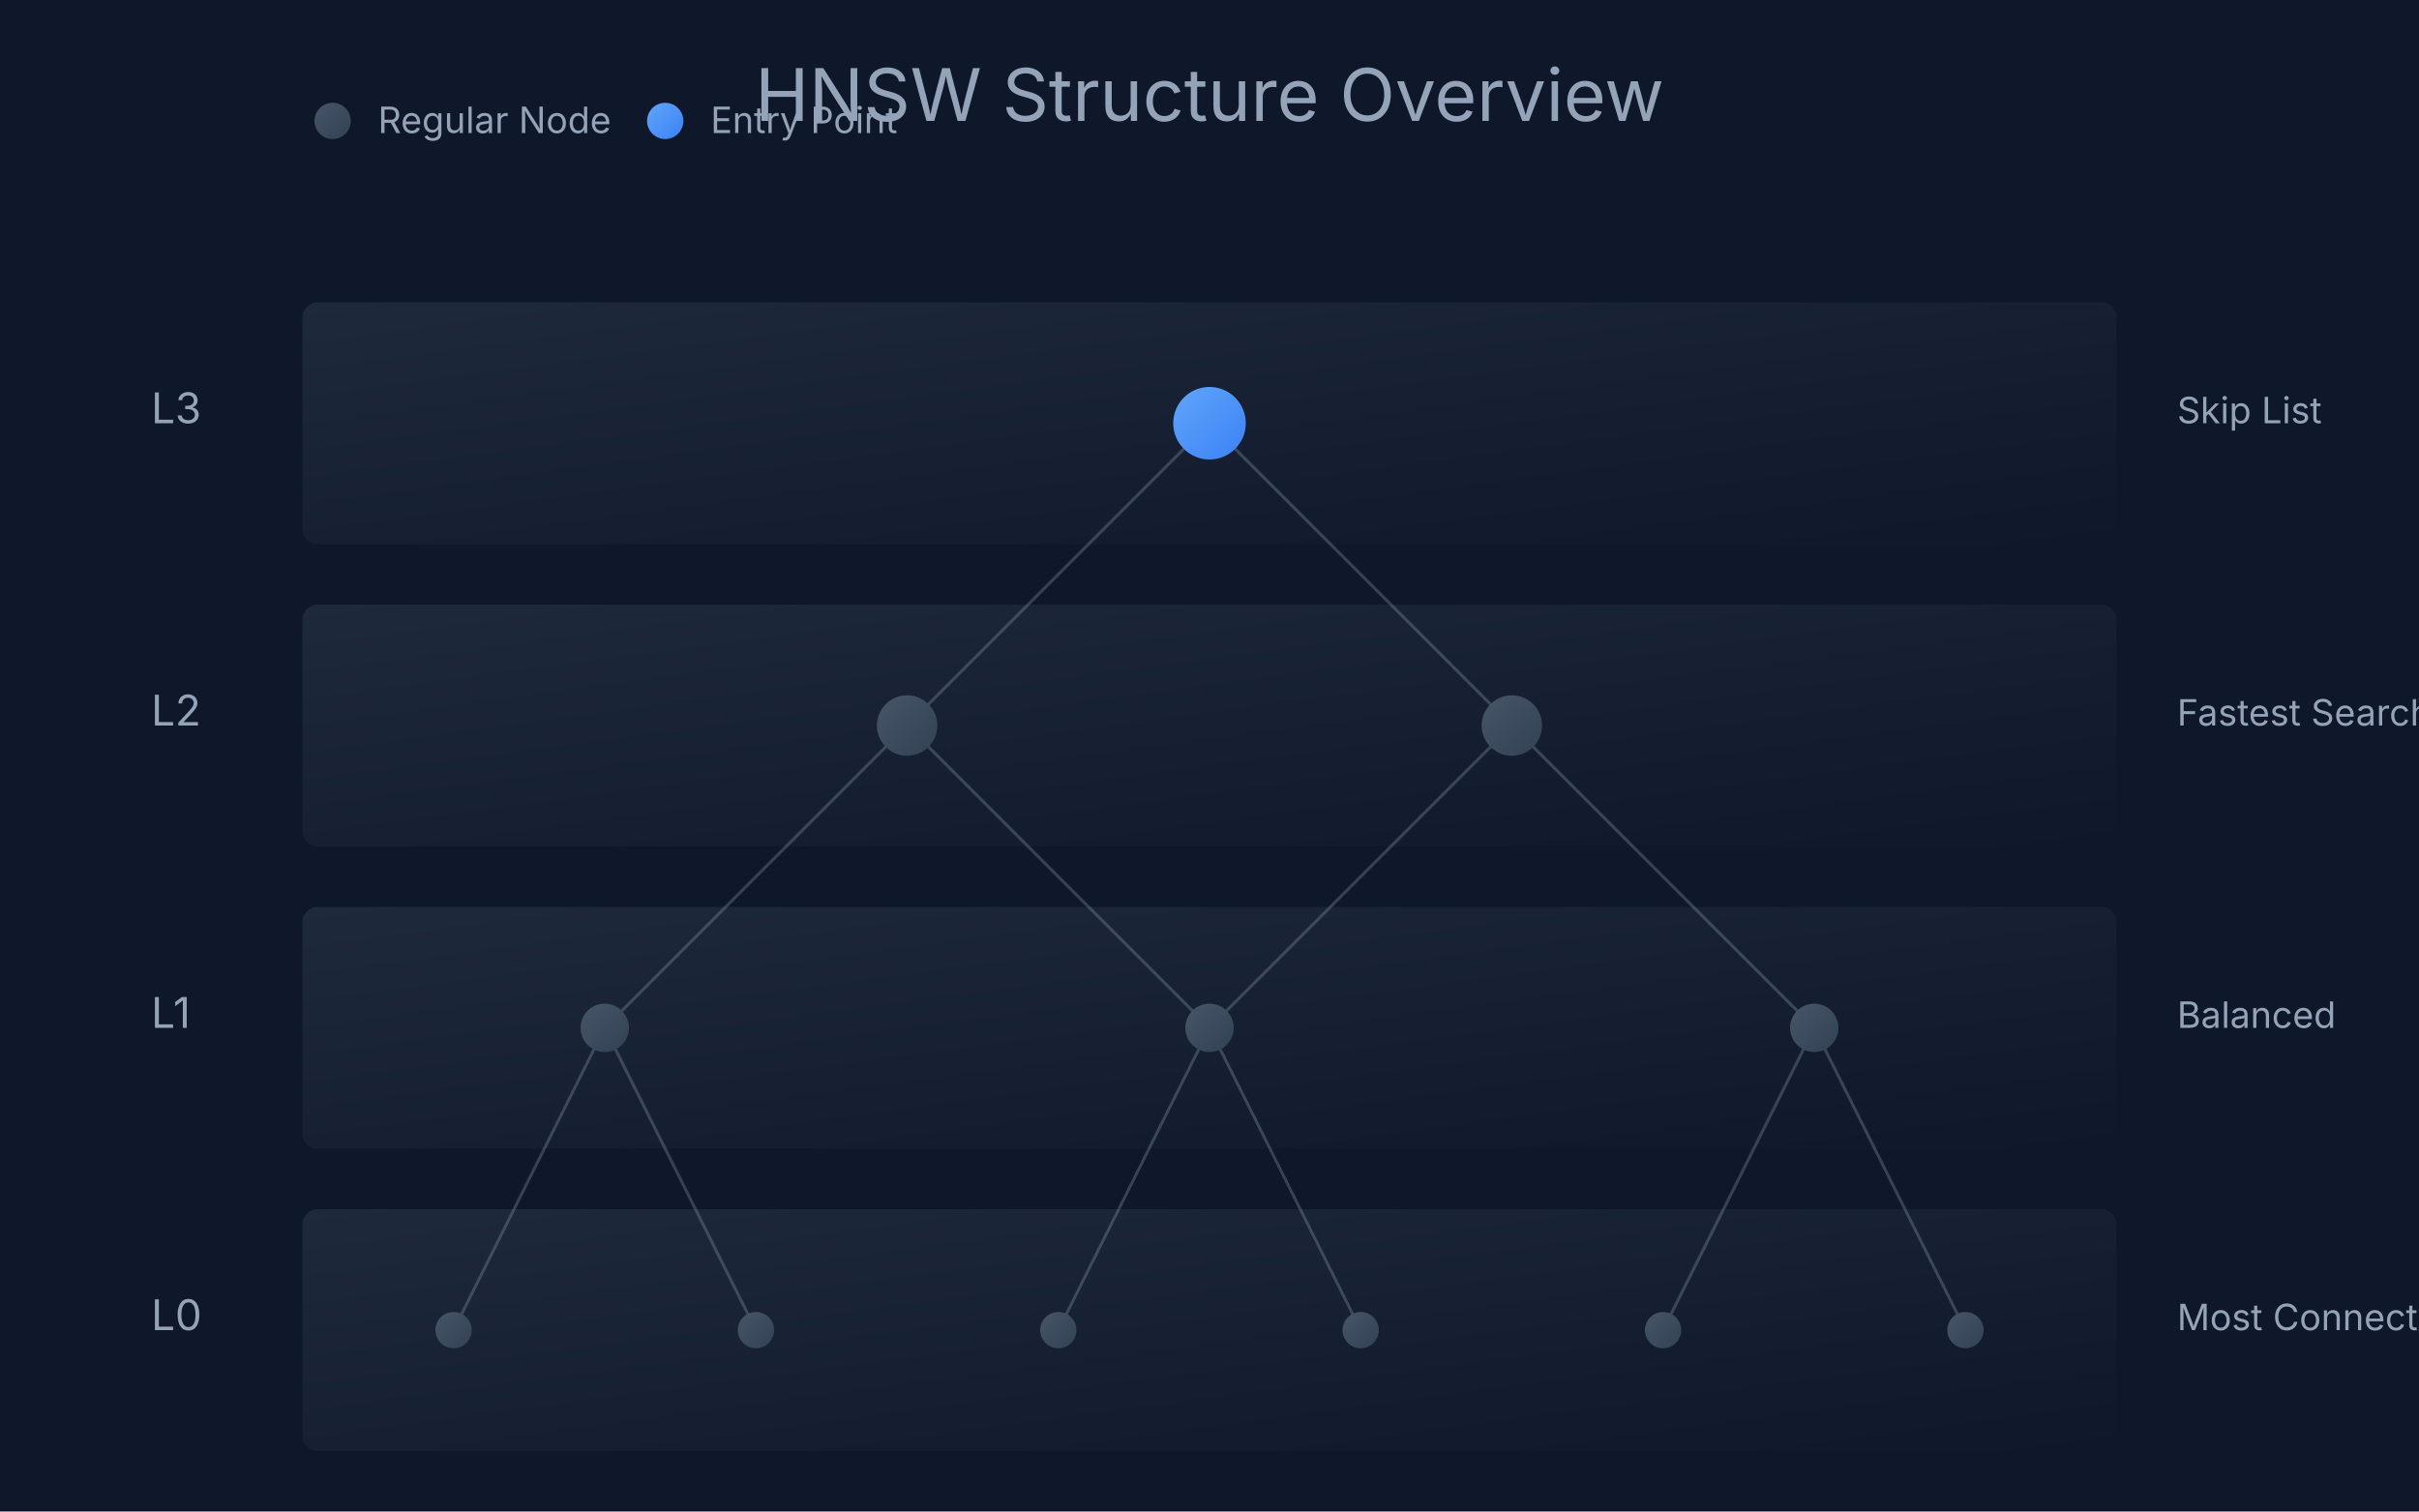
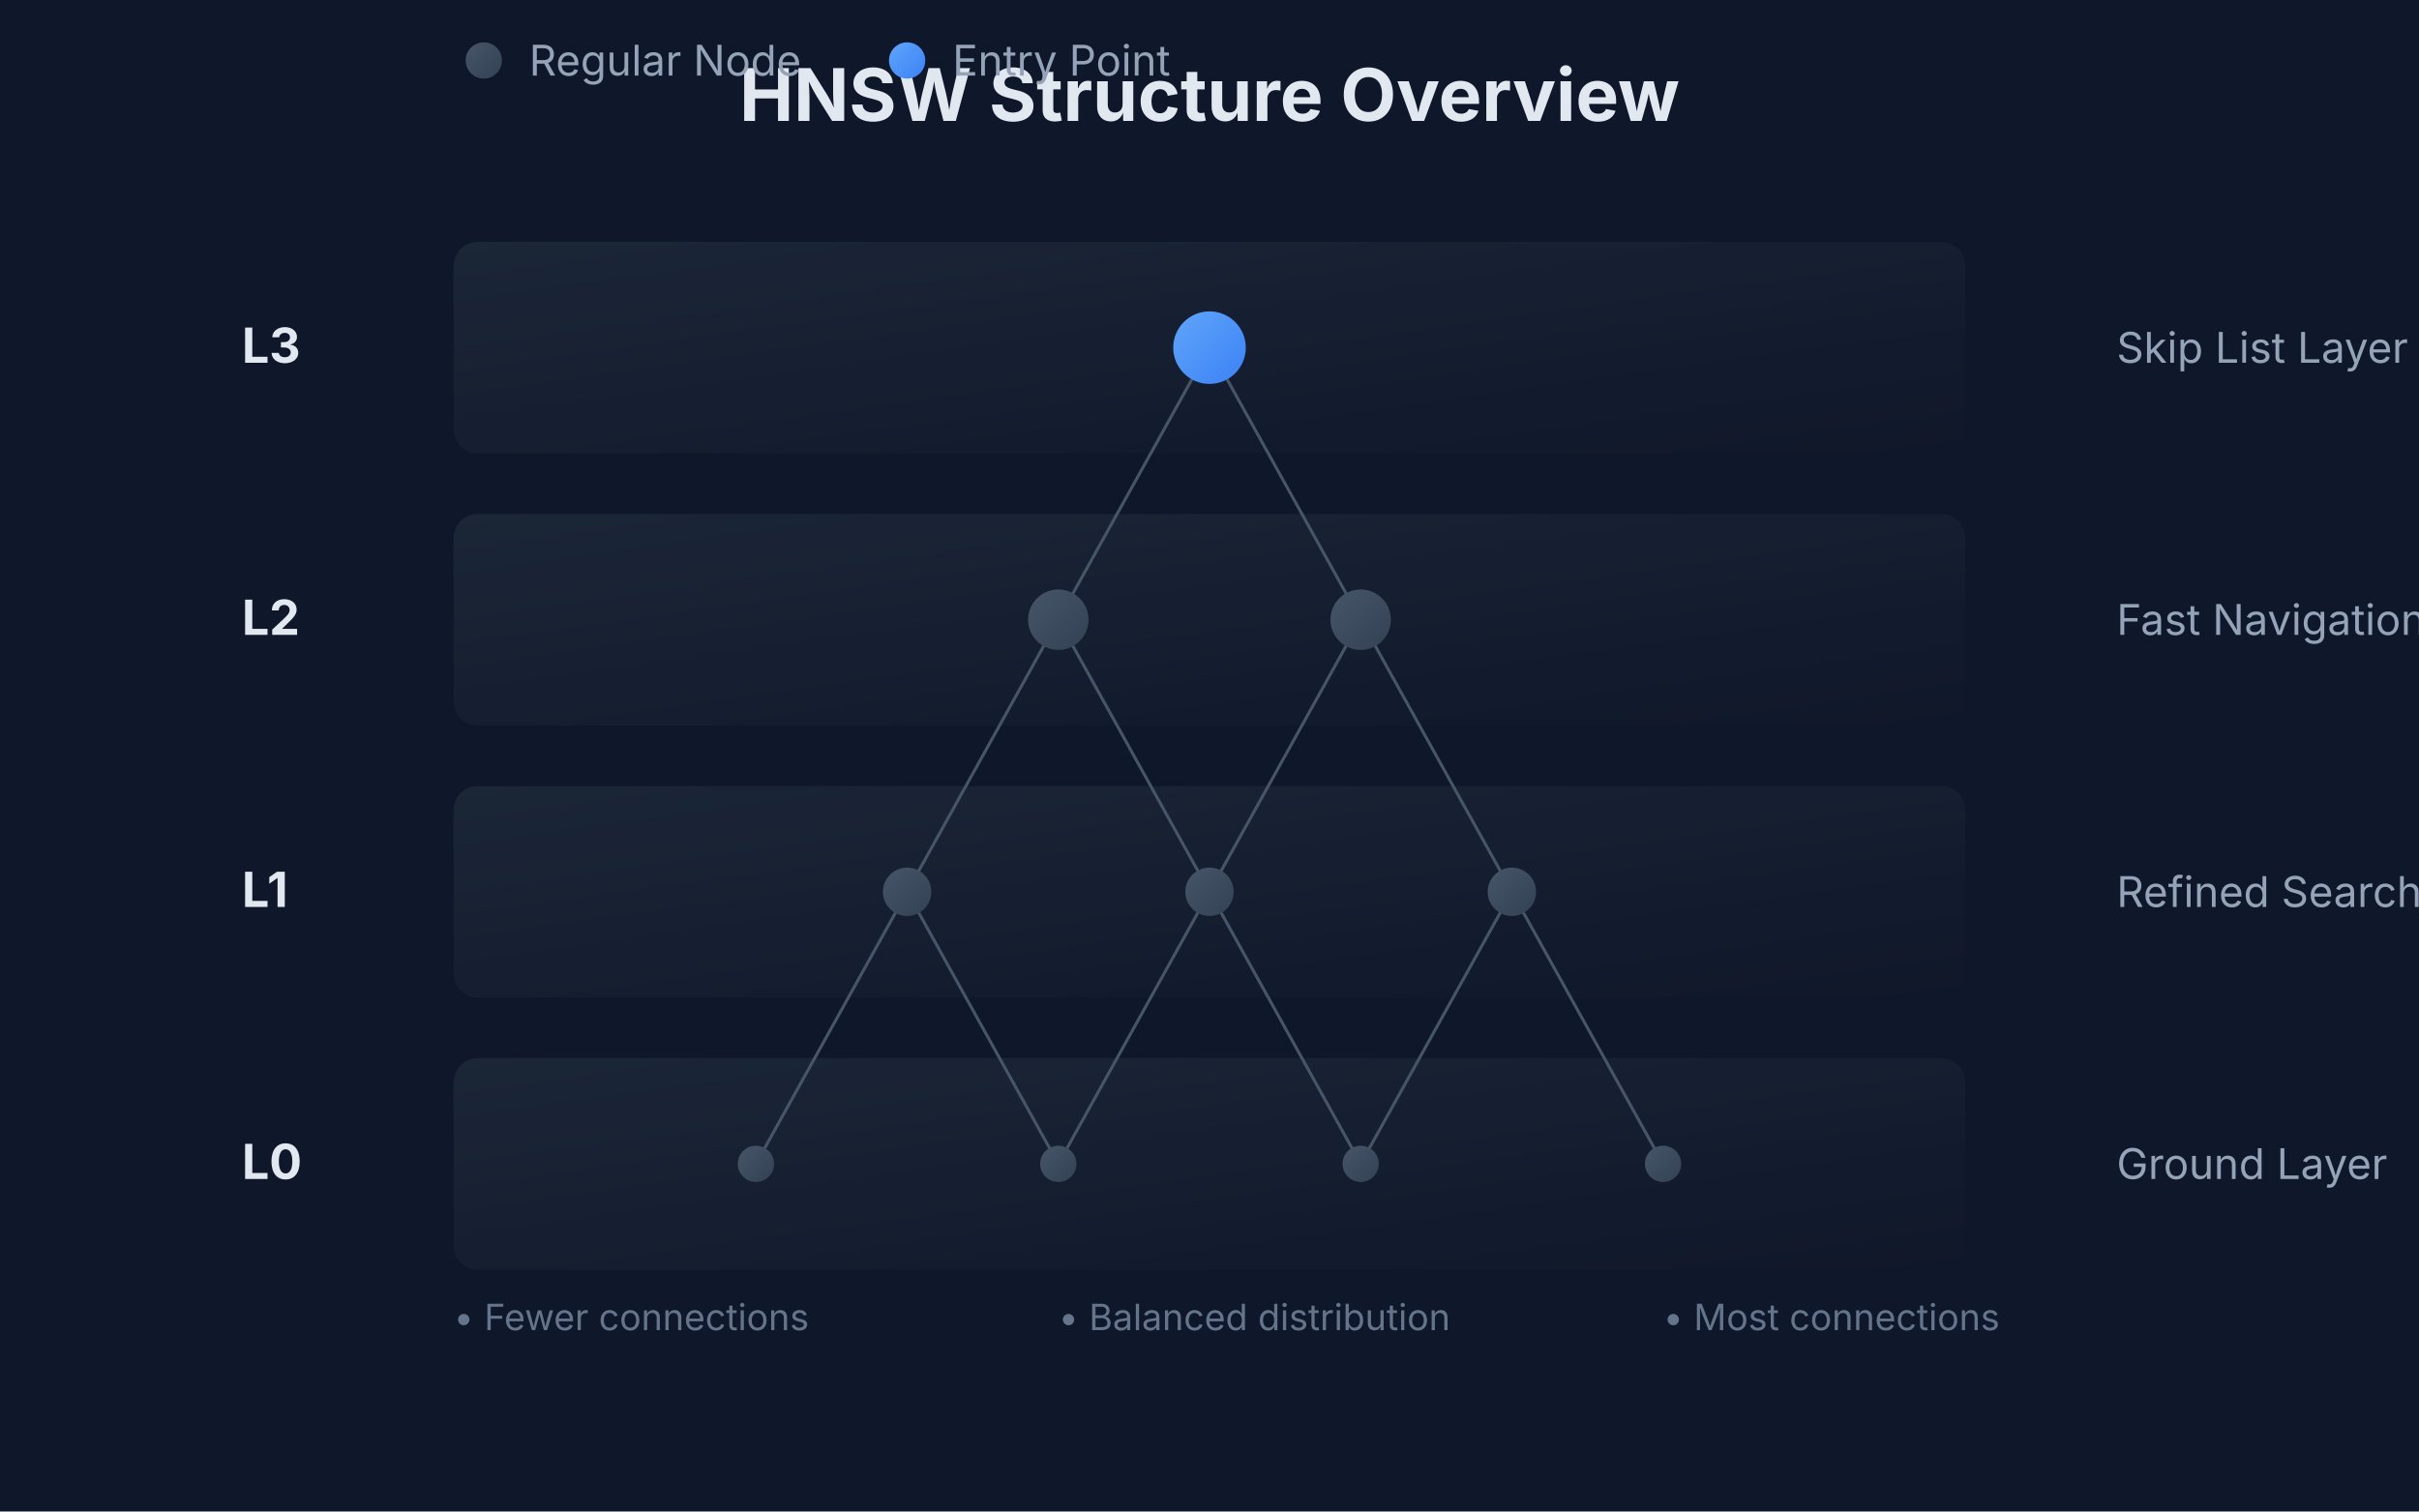
<svg xmlns="http://www.w3.org/2000/svg" viewBox="0 0 800 500">
  <rect width="800" height="500" fill="#0F172A" />
  <defs>
    <linearGradient id="nodeGradient" x1="0%" y1="0%" x2="100%" y2="100%">
      <stop offset="0%" style="stop-color:#475569" />
      <stop offset="100%" style="stop-color:#334155" />
    </linearGradient>
    <linearGradient id="activeNodeGradient" x1="0%" y1="0%" x2="100%" y2="100%">
      <stop offset="0%" style="stop-color:#60A5FA" />
      <stop offset="100%" style="stop-color:#3B82F6" />
    </linearGradient>
    <linearGradient id="layerGradient" x1="0%" y1="0%" x2="100%" y2="100%">
      <stop offset="0%" style="stop-color:#1E293B" />
      <stop offset="100%" style="stop-color:#0F172A" />
    </linearGradient>
  </defs>
-   <text x="400" y="40" text-anchor="middle" font-family="Inter, Arial" font-size="24" fill="#94A3B8">
+   <text x="400" y="40" text-anchor="middle" font-family="Inter, Arial" font-size="24" fill="#E2E8F0" font-weight="bold">
    HNSW Structure Overview
  </text>
  <g>
-     <rect x="100" y="100" width="600" height="80" fill="url(#layerGradient)" rx="5" />
-     <rect x="100" y="200" width="600" height="80" fill="url(#layerGradient)" rx="5" />
-     <rect x="100" y="300" width="600" height="80" fill="url(#layerGradient)" rx="5" />
-     <rect x="100" y="400" width="600" height="80" fill="url(#layerGradient)" rx="5" />
+     <rect x="150" y="80" width="500" height="70" fill="url(#layerGradient)" rx="8" opacity="0.8" />
+     <rect x="150" y="170" width="500" height="70" fill="url(#layerGradient)" rx="8" opacity="0.8" />
+     <rect x="150" y="260" width="500" height="70" fill="url(#layerGradient)" rx="8" opacity="0.8" />
+     <rect x="150" y="350" width="500" height="70" fill="url(#layerGradient)" rx="8" opacity="0.8" />
  </g>
-   <g font-family="Inter, Arial" font-size="14" fill="#94A3B8">
-     <text x="50" y="140">L3</text>
-     <text x="50" y="240">L2</text>
-     <text x="50" y="340">L1</text>
-     <text x="50" y="440">L0</text>
+   <g font-family="Inter, Arial" fill="#94A3B8">
+     <g>
+       <text x="80" y="120" font-size="16" font-weight="bold" fill="#E2E8F0">L3</text>
+       <text x="700" y="120" font-size="14">Skip List Layer</text>
+     </g>
+     <g>
+       <text x="80" y="210" font-size="16" font-weight="bold" fill="#E2E8F0">L2</text>
+       <text x="700" y="210" font-size="14">Fast Navigation</text>
+     </g>
+     <g>
+       <text x="80" y="300" font-size="16" font-weight="bold" fill="#E2E8F0">L1</text>
+       <text x="700" y="300" font-size="14">Refined Search</text>
+     </g>
+     <g>
+       <text x="80" y="390" font-size="16" font-weight="bold" fill="#E2E8F0">L0</text>
+       <text x="700" y="390" font-size="14">Ground Layer</text>
+     </g>
  </g>
-   <g stroke="#94A3B8" stroke-width="1" stroke-opacity="0.3">
-     <path d="M400,140 L300,240" />
-     <path d="M400,140 L500,240" />
-     <path d="M300,240 L200,340" />
-     <path d="M300,240 L400,340" />
-     <path d="M500,240 L400,340" />
-     <path d="M500,240 L600,340" />
-     <path d="M200,340 L150,440" />
-     <path d="M200,340 L250,440" />
-     <path d="M400,340 L350,440" />
-     <path d="M400,340 L450,440" />
-     <path d="M600,340 L550,440" />
-     <path d="M600,340 L650,440" />
+   <g stroke="#475569" stroke-width="1">
+     <path d="M400,115 L350,205">
+       <animate attributeName="opacity" values="0.2;0.4;0.2" dur="3s" repeatCount="indefinite" />
+     </path>
+     <path d="M400,115 L450,205">
+       <animate attributeName="opacity" values="0.2;0.4;0.2" dur="3s" repeatCount="indefinite" />
+     </path>
+     <path d="M350,205 L300,295">
+       <animate attributeName="opacity" values="0.3;0.5;0.3" dur="3s" repeatCount="indefinite" />
+     </path>
+     <path d="M350,205 L400,295">
+       <animate attributeName="opacity" values="0.3;0.5;0.3" dur="3s" repeatCount="indefinite" />
+     </path>
+     <path d="M450,205 L400,295">
+       <animate attributeName="opacity" values="0.3;0.5;0.3" dur="3s" repeatCount="indefinite" />
+     </path>
+     <path d="M450,205 L500,295">
+       <animate attributeName="opacity" values="0.3;0.5;0.3" dur="3s" repeatCount="indefinite" />
+     </path>
+     <path d="M300,295 L250,385">
+       <animate attributeName="opacity" values="0.4;0.6;0.4" dur="3s" repeatCount="indefinite" />
+     </path>
+     <path d="M300,295 L350,385">
+       <animate attributeName="opacity" values="0.4;0.6;0.4" dur="3s" repeatCount="indefinite" />
+     </path>
+     <path d="M400,295 L350,385">
+       <animate attributeName="opacity" values="0.4;0.6;0.4" dur="3s" repeatCount="indefinite" />
+     </path>
+     <path d="M400,295 L450,385">
+       <animate attributeName="opacity" values="0.4;0.6;0.4" dur="3s" repeatCount="indefinite" />
+     </path>
+     <path d="M500,295 L450,385">
+       <animate attributeName="opacity" values="0.4;0.6;0.4" dur="3s" repeatCount="indefinite" />
+     </path>
+     <path d="M500,295 L550,385">
+       <animate attributeName="opacity" values="0.4;0.6;0.4" dur="3s" repeatCount="indefinite" />
+     </path>
  </g>
  <g>
-     <circle cx="400" cy="140" r="12" fill="url(#activeNodeGradient)" />
-     <circle cx="300" cy="240" r="10" fill="url(#nodeGradient)" />
-     <circle cx="500" cy="240" r="10" fill="url(#nodeGradient)" />
-     <circle cx="200" cy="340" r="8" fill="url(#nodeGradient)" />
-     <circle cx="400" cy="340" r="8" fill="url(#nodeGradient)" />
-     <circle cx="600" cy="340" r="8" fill="url(#nodeGradient)" />
-     <circle cx="150" cy="440" r="6" fill="url(#nodeGradient)" />
-     <circle cx="250" cy="440" r="6" fill="url(#nodeGradient)" />
-     <circle cx="350" cy="440" r="6" fill="url(#nodeGradient)" />
-     <circle cx="450" cy="440" r="6" fill="url(#nodeGradient)" />
-     <circle cx="550" cy="440" r="6" fill="url(#nodeGradient)" />
-     <circle cx="650" cy="440" r="6" fill="url(#nodeGradient)" />
+     <circle cx="400" cy="115" r="12" fill="url(#activeNodeGradient)">
+       <animate attributeName="r" values="12;13;12" dur="3s" repeatCount="indefinite" />
+     </circle>
+     <circle cx="350" cy="205" r="10" fill="url(#nodeGradient)" />
+     <circle cx="450" cy="205" r="10" fill="url(#nodeGradient)" />
+     <circle cx="300" cy="295" r="8" fill="url(#nodeGradient)" />
+     <circle cx="400" cy="295" r="8" fill="url(#nodeGradient)" />
+     <circle cx="500" cy="295" r="8" fill="url(#nodeGradient)" />
+     <circle cx="250" cy="385" r="6" fill="url(#nodeGradient)" />
+     <circle cx="350" cy="385" r="6" fill="url(#nodeGradient)" />
+     <circle cx="450" cy="385" r="6" fill="url(#nodeGradient)" />
+     <circle cx="550" cy="385" r="6" fill="url(#nodeGradient)" />
  </g>
-   <g transform="translate(720, 120)" font-family="Inter, Arial" font-size="12" fill="#94A3B8">
-     <text y="20">Skip List</text>
-     <text y="120">Fastest Search</text>
-     <text y="220">Balanced</text>
-     <text y="320">Most Connections</text>
+   <g transform="translate(150, 440)" font-family="Inter, Arial" font-size="12" fill="#64748B">
+     <text x="0" y="0">• Fewer connections</text>
+     <text x="200" y="0">• Balanced distribution</text>
+     <text x="400" y="0">• Most connections</text>
  </g>
-   <g transform="translate(100, 30)" font-family="Inter, Arial" font-size="12" fill="#94A3B8">
-     <circle cx="10" cy="10" r="6" fill="url(#nodeGradient)" />
-     <text x="25" y="14">Regular Node</text>
-     <circle cx="120" cy="10" r="6" fill="url(#activeNodeGradient)" />
-     <text x="135" y="14">Entry Point</text>
+   <g transform="translate(150, 20)" font-family="Inter, Arial" font-size="14" fill="#94A3B8">
+     <circle cx="10" cy="0" r="6" fill="url(#nodeGradient)" />
+     <text x="25" y="5">Regular Node</text>
+     <circle cx="150" cy="0" r="6" fill="url(#activeNodeGradient)" />
+     <text x="165" y="5">Entry Point</text>
  </g>
</svg>
